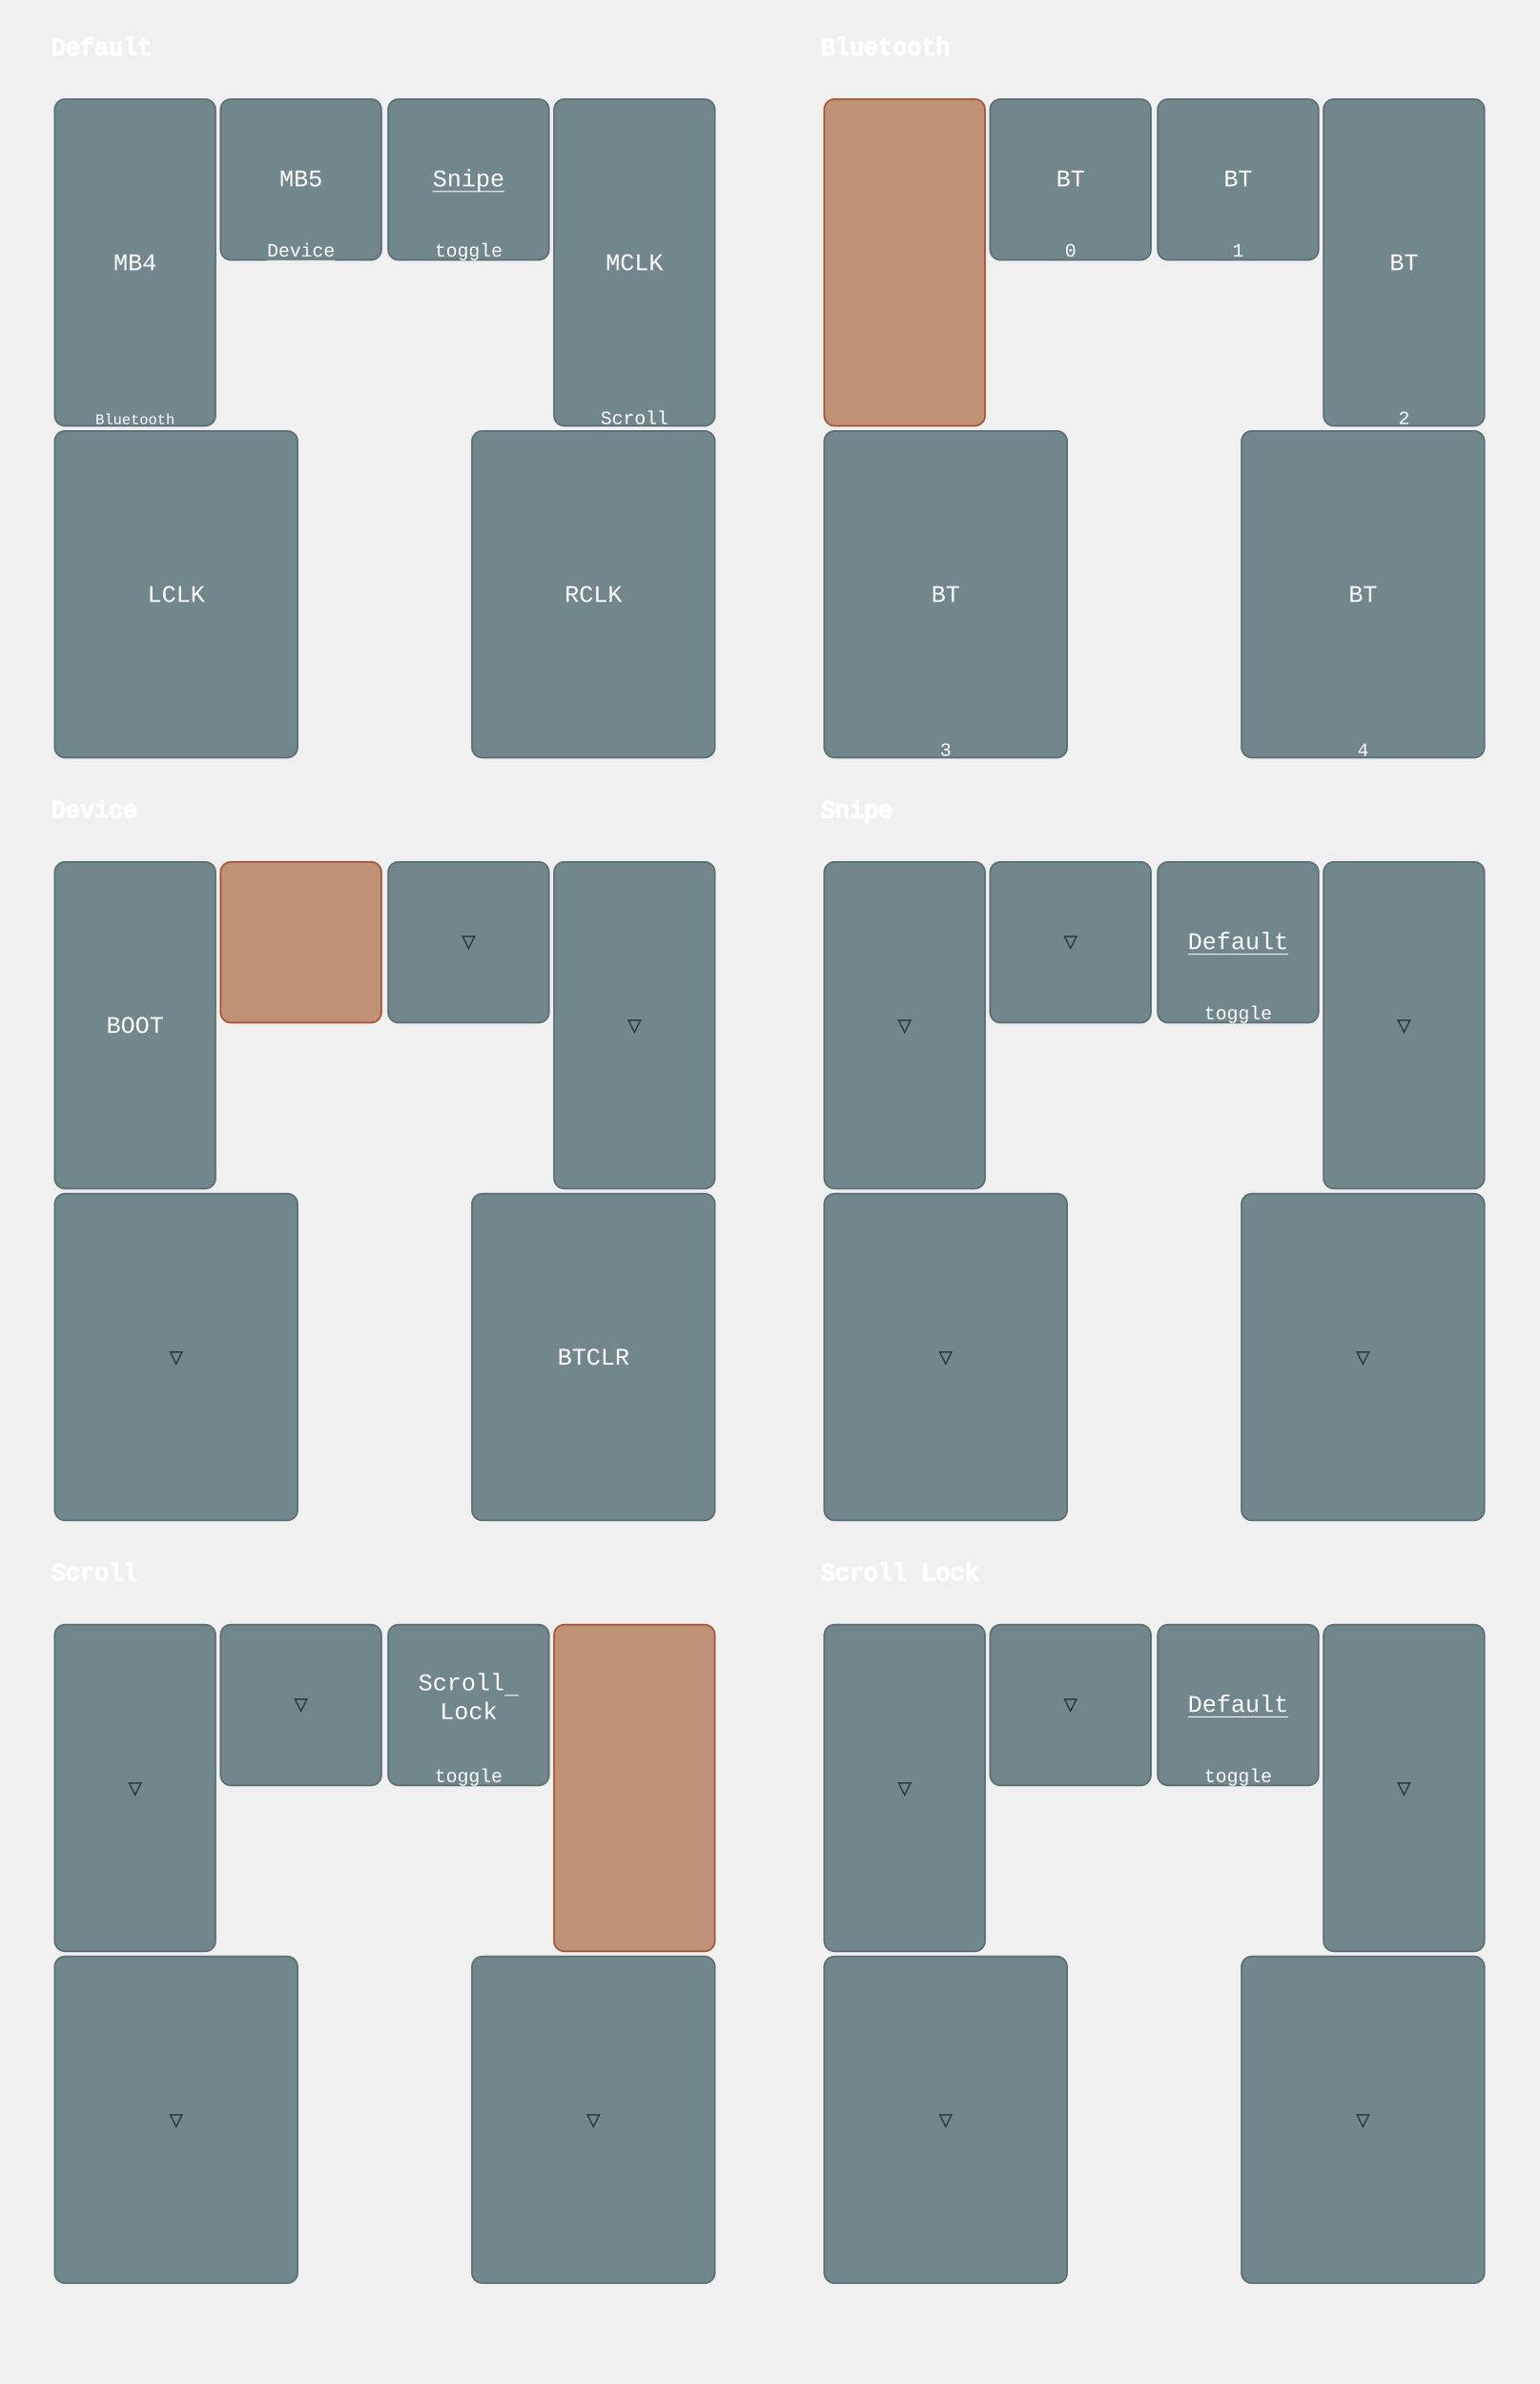
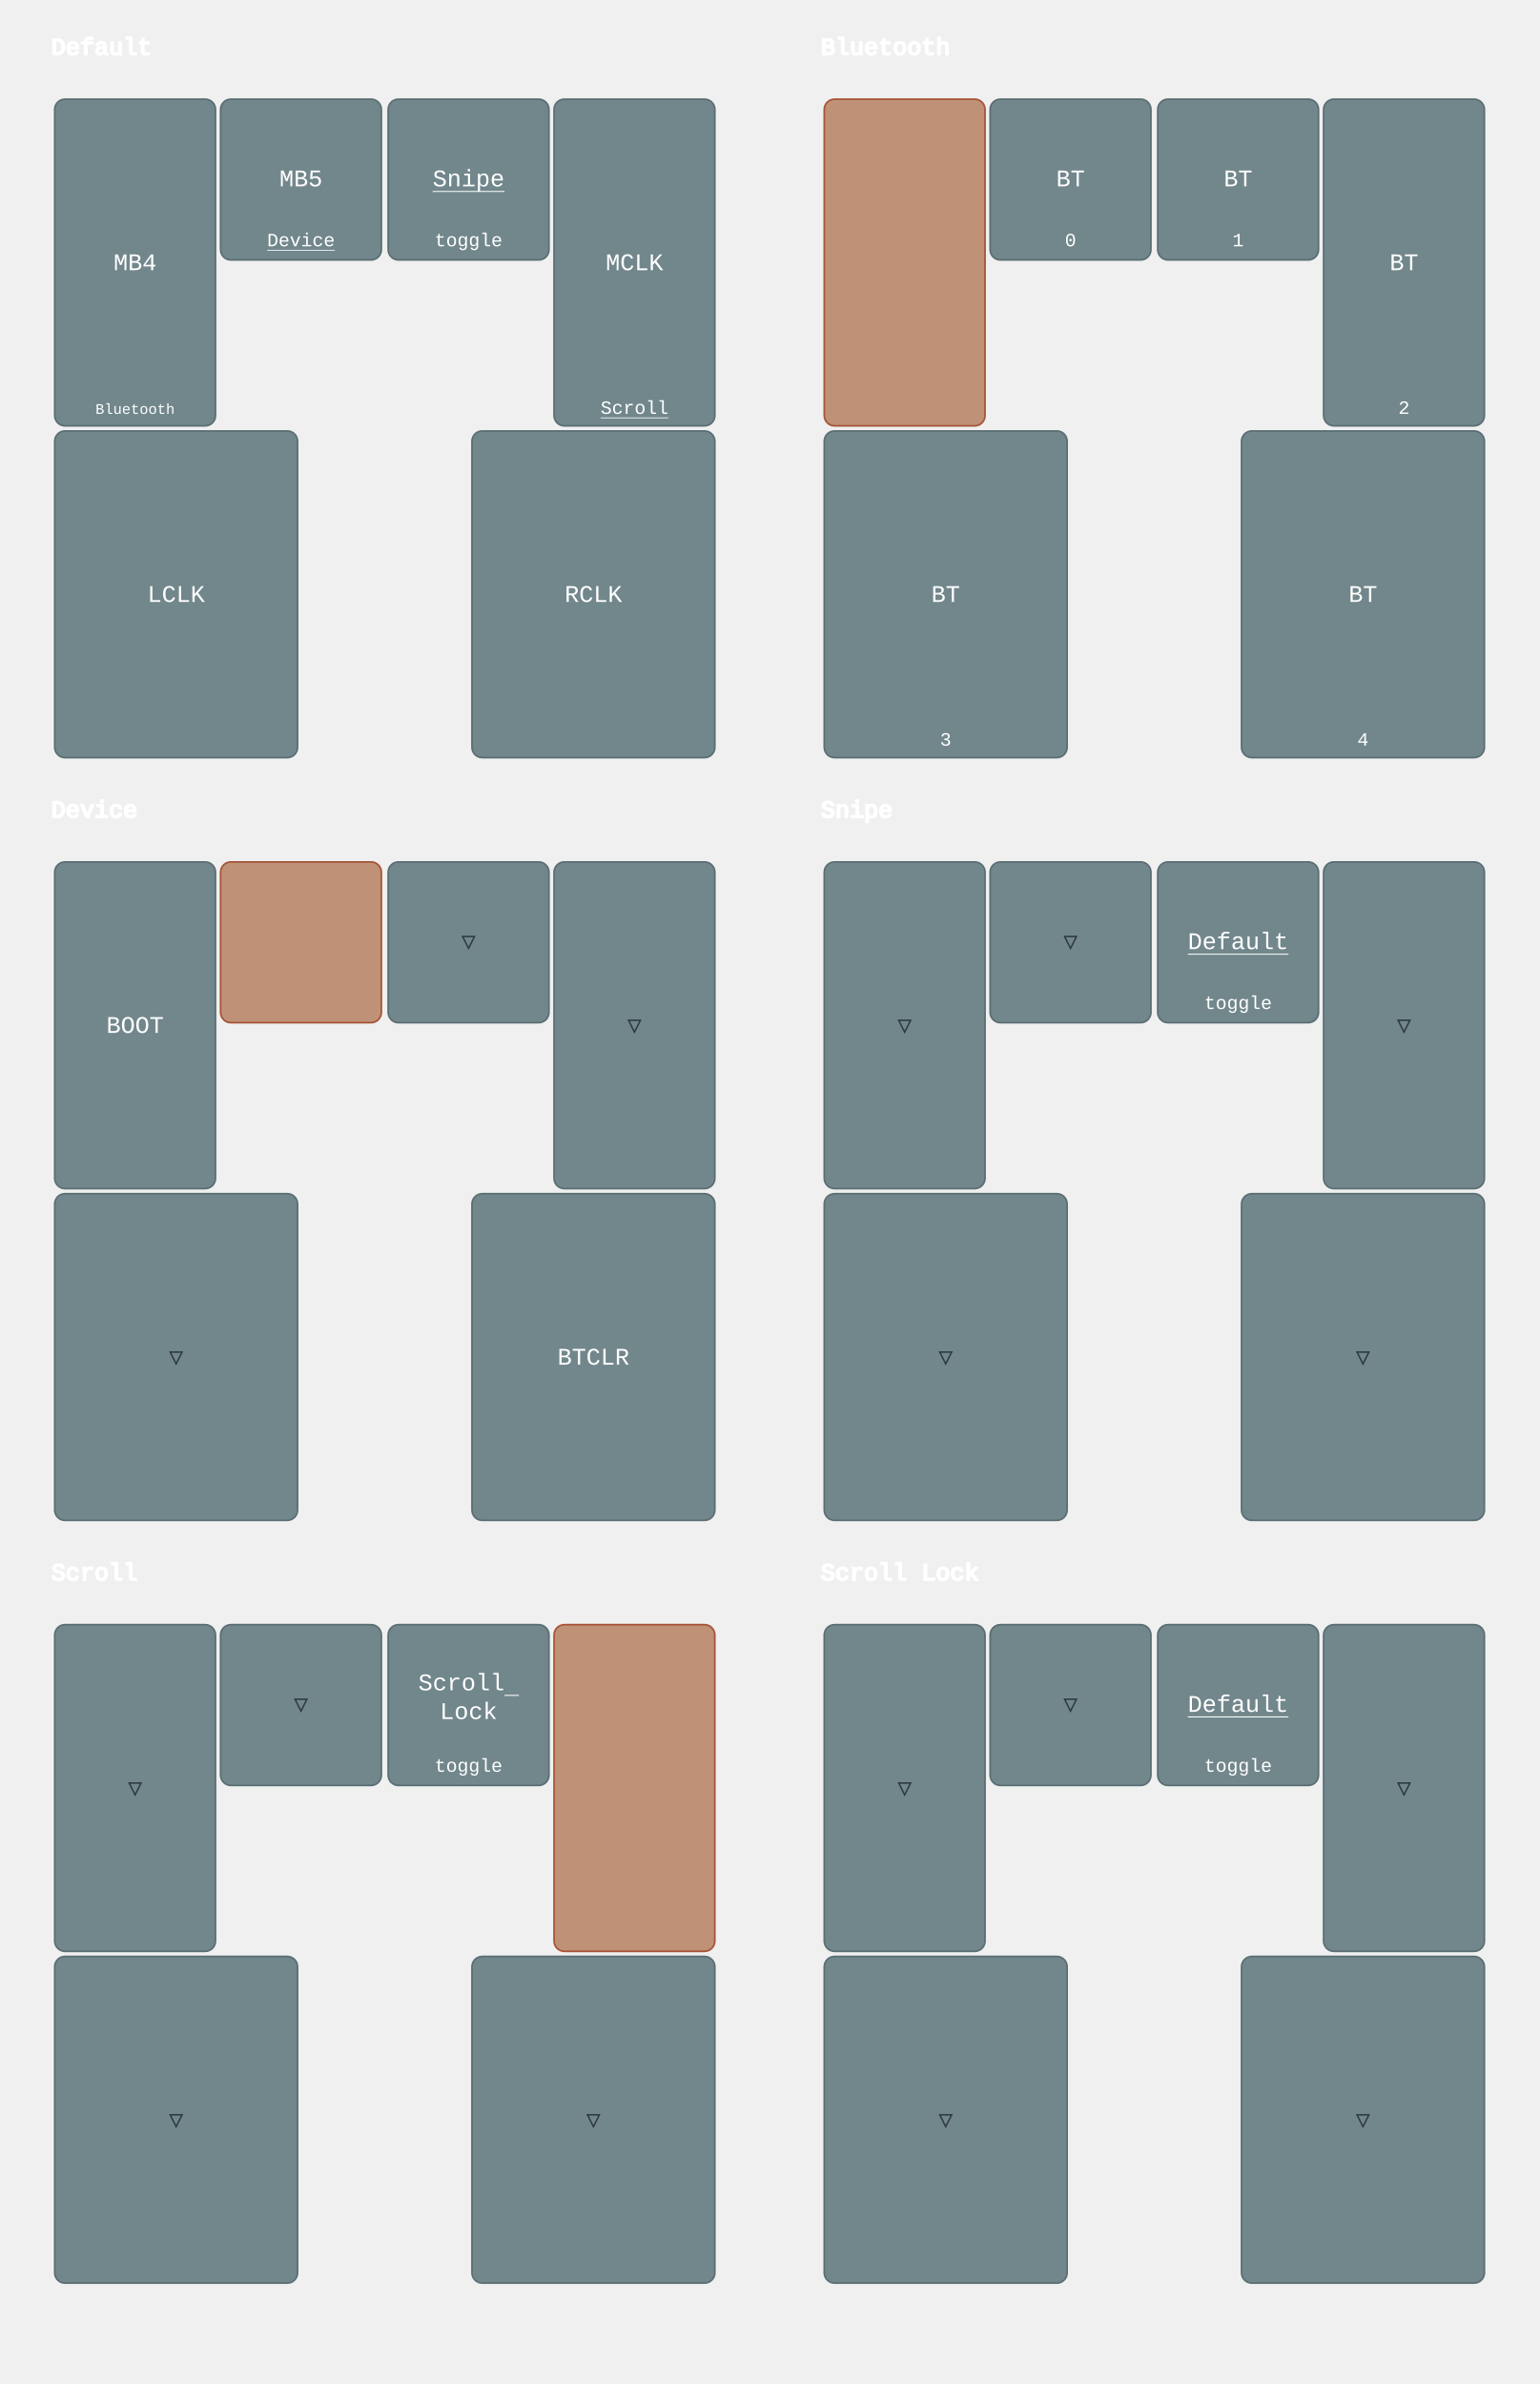
<svg xmlns="http://www.w3.org/2000/svg" width="900" height="1394" viewBox="0 0 900 1394" class="keymap">
  <style>svg path {
    fill: inherit;
}
svg.keymap {
    font-family: Menlo,SFMono-Regular,Consolas,Liberation Mono,monospace;
    font-size: 14px;
    font-kerning: normal;
    text-rendering: optimizeLegibility;
    fill: #FFF;
    background: #141F26;
}
rect.key {
    fill: #72878C;
    stroke: #5A6E73;
    stroke-width: 1;
}
rect.side {
    filter: brightness(90%);
}
rect.combo, rect.combo-separate {
    fill: #54929b;
    stroke: #007772;
}
rect.held, rect.combo.held {
    stroke: #A65437;
    fill: #BF9278;
}
rect.ghost, rect.combo.ghost {
    stroke-dasharray: 4, 4;
    stroke-width: 2;
}
text {
    text-anchor: middle;
    dominant-baseline: middle;
}
text.label {
    text-anchor: start;
    stroke: white;
    paint-order: stroke;
}
text.combo, text.hold, text.shifted, text.left, text.right, text.tl, text.tr, text.bl, text.br {
    font-size: 11px;
}
text.hold, text.bl, text.br {
    text-anchor: middle;
    dominant-baseline: auto;
}
text.shifted, text.tl, text.tr {
    text-anchor: middle;
    dominant-baseline: hanging;
}
text.left, text.tl, text.bl {
    text-anchor: start;
}
text.right, text.tr, text.br {
    text-anchor: end;
}
text.layer-activator {
    text-decoration: underline;
}
text.combo.hold, text.combo.shifted, text.combo.left, text.combo.right {
    font-size: 8px;
}
text.trans {
    fill: #2C3A40;
}
path.combo {
    stroke-width: 1;
    stroke: gray;
    fill: none;
}
.icon-tabler &gt; path {
    fill: inherit;
    stroke: inherit;
    stroke-width: 2;
}
.icon-tabler &gt; path[stroke="none"][fill="none"] {
    visibility: hidden;
}</style>
  <g transform="translate(30, 0)" class="layer-Default">
    <text x="0" y="28" class="label" id="Default">Default</text>
    <g transform="translate(0, 56)">
      <g transform="translate(49, 98)" class="key keypos-0">
        <rect rx="6" ry="6" x="-47" y="-96" width="94" height="191" class="key" />
        <text x="0" y="0" class="key tap">MB4</text>
        <a href="#Bluetooth">
-           <text x="0" y="94" class="key hold layer-activator">
+           <text x="0" y="88" class="key hold layer-activator">
            <tspan style="font-size: 78%">Bluetooth</tspan>
          </text>
        </a>
      </g>
      <g transform="translate(146, 49)" class="key keypos-1">
        <rect rx="6" ry="6" x="-47" y="-47" width="94" height="94" class="key" />
        <text x="0" y="0" class="key tap">MB5</text>
        <a href="#Device">
-           <text x="0" y="45" class="key hold layer-activator">Device</text>
+           <text x="0" y="39" class="key hold layer-activator">Device</text>
        </a>
      </g>
      <g transform="translate(244, 49)" class="key keypos-2">
        <rect rx="6" ry="6" x="-47" y="-47" width="94" height="94" class="key" />
        <a href="#Snipe">
          <text x="0" y="0" class="key tap layer-activator">Snipe</text>
        </a>
-         <text x="0" y="45" class="key hold">toggle</text>
+         <text x="0" y="39" class="key hold">toggle</text>
      </g>
      <g transform="translate(341, 98)" class="key keypos-3">
        <rect rx="6" ry="6" x="-47" y="-96" width="94" height="191" class="key" />
        <text x="0" y="0" class="key tap">MCLK</text>
        <a href="#Scroll">
-           <text x="0" y="94" class="key hold layer-activator">Scroll</text>
+           <text x="0" y="88" class="key hold layer-activator">Scroll</text>
        </a>
      </g>
      <g transform="translate(73, 292)" class="key keypos-4">
        <rect rx="6" ry="6" x="-71" y="-96" width="142" height="191" class="key" />
        <text x="0" y="0" class="key tap">LCLK</text>
      </g>
      <g transform="translate(317, 292)" class="key keypos-5">
        <rect rx="6" ry="6" x="-71" y="-96" width="142" height="191" class="key" />
        <text x="0" y="0" class="key tap">RCLK</text>
      </g>
    </g>
  </g>
  <g transform="translate(480, 0)" class="layer-Bluetooth">
    <text x="0" y="28" class="label" id="Bluetooth">Bluetooth</text>
    <g transform="translate(0, 56)">
      <g transform="translate(49, 98)" class="key held keypos-0">
        <rect rx="6" ry="6" x="-47" y="-96" width="94" height="191" class="key held" />
      </g>
      <g transform="translate(146, 49)" class="key keypos-1">
        <rect rx="6" ry="6" x="-47" y="-47" width="94" height="94" class="key" />
        <text x="0" y="0" class="key tap">BT</text>
-         <text x="0" y="45" class="key hold">0</text>
-       </g>
-       <g transform="translate(244, 49)" class="key keypos-2">
-         <rect rx="6" ry="6" x="-47" y="-47" width="94" height="94" class="key" />
-         <text x="0" y="0" class="key tap">BT</text>
-         <text x="0" y="45" class="key hold">1</text>
+         <text x="0" y="39" class="key hold">0</text>
+       </g>
+       <g transform="translate(244, 49)" class="key keypos-2">
+         <rect rx="6" ry="6" x="-47" y="-47" width="94" height="94" class="key" />
+         <text x="0" y="0" class="key tap">BT</text>
+         <text x="0" y="39" class="key hold">1</text>
      </g>
      <g transform="translate(341, 98)" class="key keypos-3">
        <rect rx="6" ry="6" x="-47" y="-96" width="94" height="191" class="key" />
        <text x="0" y="0" class="key tap">BT</text>
-         <text x="0" y="94" class="key hold">2</text>
+         <text x="0" y="88" class="key hold">2</text>
      </g>
      <g transform="translate(73, 292)" class="key keypos-4">
        <rect rx="6" ry="6" x="-71" y="-96" width="142" height="191" class="key" />
        <text x="0" y="0" class="key tap">BT</text>
-         <text x="0" y="94" class="key hold">3</text>
+         <text x="0" y="88" class="key hold">3</text>
      </g>
      <g transform="translate(317, 292)" class="key keypos-5">
        <rect rx="6" ry="6" x="-71" y="-96" width="142" height="191" class="key" />
        <text x="0" y="0" class="key tap">BT</text>
-         <text x="0" y="94" class="key hold">4</text>
+         <text x="0" y="88" class="key hold">4</text>
      </g>
    </g>
  </g>
  <g transform="translate(30, 446)" class="layer-Device">
    <text x="0" y="28" class="label" id="Device">Device</text>
    <g transform="translate(0, 56)">
      <g transform="translate(49, 98)" class="key keypos-0">
        <rect rx="6" ry="6" x="-47" y="-96" width="94" height="191" class="key" />
        <text x="0" y="0" class="key tap">BOOT</text>
      </g>
      <g transform="translate(146, 49)" class="key held keypos-1">
        <rect rx="6" ry="6" x="-47" y="-47" width="94" height="94" class="key held" />
      </g>
      <g transform="translate(244, 49)" class="key trans keypos-2">
        <rect rx="6" ry="6" x="-47" y="-47" width="94" height="94" class="key trans" />
        <text x="0" y="0" class="key trans tap">▽</text>
      </g>
      <g transform="translate(341, 98)" class="key trans keypos-3">
        <rect rx="6" ry="6" x="-47" y="-96" width="94" height="191" class="key trans" />
        <text x="0" y="0" class="key trans tap">▽</text>
      </g>
      <g transform="translate(73, 292)" class="key trans keypos-4">
        <rect rx="6" ry="6" x="-71" y="-96" width="142" height="191" class="key trans" />
        <text x="0" y="0" class="key trans tap">▽</text>
      </g>
      <g transform="translate(317, 292)" class="key keypos-5">
        <rect rx="6" ry="6" x="-71" y="-96" width="142" height="191" class="key" />
        <text x="0" y="0" class="key tap">BTCLR</text>
      </g>
    </g>
  </g>
  <g transform="translate(480, 446)" class="layer-Snipe">
    <text x="0" y="28" class="label" id="Snipe">Snipe</text>
    <g transform="translate(0, 56)">
      <g transform="translate(49, 98)" class="key trans keypos-0">
        <rect rx="6" ry="6" x="-47" y="-96" width="94" height="191" class="key trans" />
        <text x="0" y="0" class="key trans tap">▽</text>
      </g>
      <g transform="translate(146, 49)" class="key trans keypos-1">
        <rect rx="6" ry="6" x="-47" y="-47" width="94" height="94" class="key trans" />
        <text x="0" y="0" class="key trans tap">▽</text>
      </g>
      <g transform="translate(244, 49)" class="key keypos-2">
        <rect rx="6" ry="6" x="-47" y="-47" width="94" height="94" class="key" />
        <a href="#Default">
          <text x="0" y="0" class="key tap layer-activator">Default</text>
        </a>
-         <text x="0" y="45" class="key hold">toggle</text>
+         <text x="0" y="39" class="key hold">toggle</text>
      </g>
      <g transform="translate(341, 98)" class="key trans keypos-3">
        <rect rx="6" ry="6" x="-47" y="-96" width="94" height="191" class="key trans" />
        <text x="0" y="0" class="key trans tap">▽</text>
      </g>
      <g transform="translate(73, 292)" class="key trans keypos-4">
        <rect rx="6" ry="6" x="-71" y="-96" width="142" height="191" class="key trans" />
        <text x="0" y="0" class="key trans tap">▽</text>
      </g>
      <g transform="translate(317, 292)" class="key trans keypos-5">
        <rect rx="6" ry="6" x="-71" y="-96" width="142" height="191" class="key trans" />
        <text x="0" y="0" class="key trans tap">▽</text>
      </g>
    </g>
  </g>
  <g transform="translate(30, 892)" class="layer-Scroll">
    <text x="0" y="28" class="label" id="Scroll">Scroll</text>
    <g transform="translate(0, 56)">
      <g transform="translate(49, 98)" class="key trans keypos-0">
        <rect rx="6" ry="6" x="-47" y="-96" width="94" height="191" class="key trans" />
        <text x="0" y="0" class="key trans tap">▽</text>
      </g>
      <g transform="translate(146, 49)" class="key trans keypos-1">
        <rect rx="6" ry="6" x="-47" y="-47" width="94" height="94" class="key trans" />
        <text x="0" y="0" class="key trans tap">▽</text>
      </g>
      <g transform="translate(244, 49)" class="key keypos-2">
        <rect rx="6" ry="6" x="-47" y="-47" width="94" height="94" class="key" />
        <a href="#Scroll-Lock">
          <text x="0" y="0" class="key tap layer-activator">
            <tspan x="0" dy="-0.9em">Scroll</tspan>
            <tspan x="0" dy="1.2em">Lock</tspan>
          </text>
        </a>
-         <text x="0" y="45" class="key hold">toggle</text>
+         <text x="0" y="39" class="key hold">toggle</text>
      </g>
      <g transform="translate(341, 98)" class="key held keypos-3">
        <rect rx="6" ry="6" x="-47" y="-96" width="94" height="191" class="key held" />
      </g>
      <g transform="translate(73, 292)" class="key trans keypos-4">
        <rect rx="6" ry="6" x="-71" y="-96" width="142" height="191" class="key trans" />
        <text x="0" y="0" class="key trans tap">▽</text>
      </g>
      <g transform="translate(317, 292)" class="key trans keypos-5">
        <rect rx="6" ry="6" x="-71" y="-96" width="142" height="191" class="key trans" />
        <text x="0" y="0" class="key trans tap">▽</text>
      </g>
    </g>
  </g>
  <g transform="translate(480, 892)" class="layer-Scroll Lock">
    <text x="0" y="28" class="label" id="Scroll-Lock">Scroll Lock</text>
    <g transform="translate(0, 56)">
      <g transform="translate(49, 98)" class="key trans keypos-0">
        <rect rx="6" ry="6" x="-47" y="-96" width="94" height="191" class="key trans" />
        <text x="0" y="0" class="key trans tap">▽</text>
      </g>
      <g transform="translate(146, 49)" class="key trans keypos-1">
        <rect rx="6" ry="6" x="-47" y="-47" width="94" height="94" class="key trans" />
        <text x="0" y="0" class="key trans tap">▽</text>
      </g>
      <g transform="translate(244, 49)" class="key keypos-2">
        <rect rx="6" ry="6" x="-47" y="-47" width="94" height="94" class="key" />
        <a href="#Default">
          <text x="0" y="0" class="key tap layer-activator">Default</text>
        </a>
-         <text x="0" y="45" class="key hold">toggle</text>
+         <text x="0" y="39" class="key hold">toggle</text>
      </g>
      <g transform="translate(341, 98)" class="key trans keypos-3">
        <rect rx="6" ry="6" x="-47" y="-96" width="94" height="191" class="key trans" />
        <text x="0" y="0" class="key trans tap">▽</text>
      </g>
      <g transform="translate(73, 292)" class="key trans keypos-4">
        <rect rx="6" ry="6" x="-71" y="-96" width="142" height="191" class="key trans" />
        <text x="0" y="0" class="key trans tap">▽</text>
      </g>
      <g transform="translate(317, 292)" class="key trans keypos-5">
        <rect rx="6" ry="6" x="-71" y="-96" width="142" height="191" class="key trans" />
        <text x="0" y="0" class="key trans tap">▽</text>
      </g>
    </g>
  </g>
</svg>
